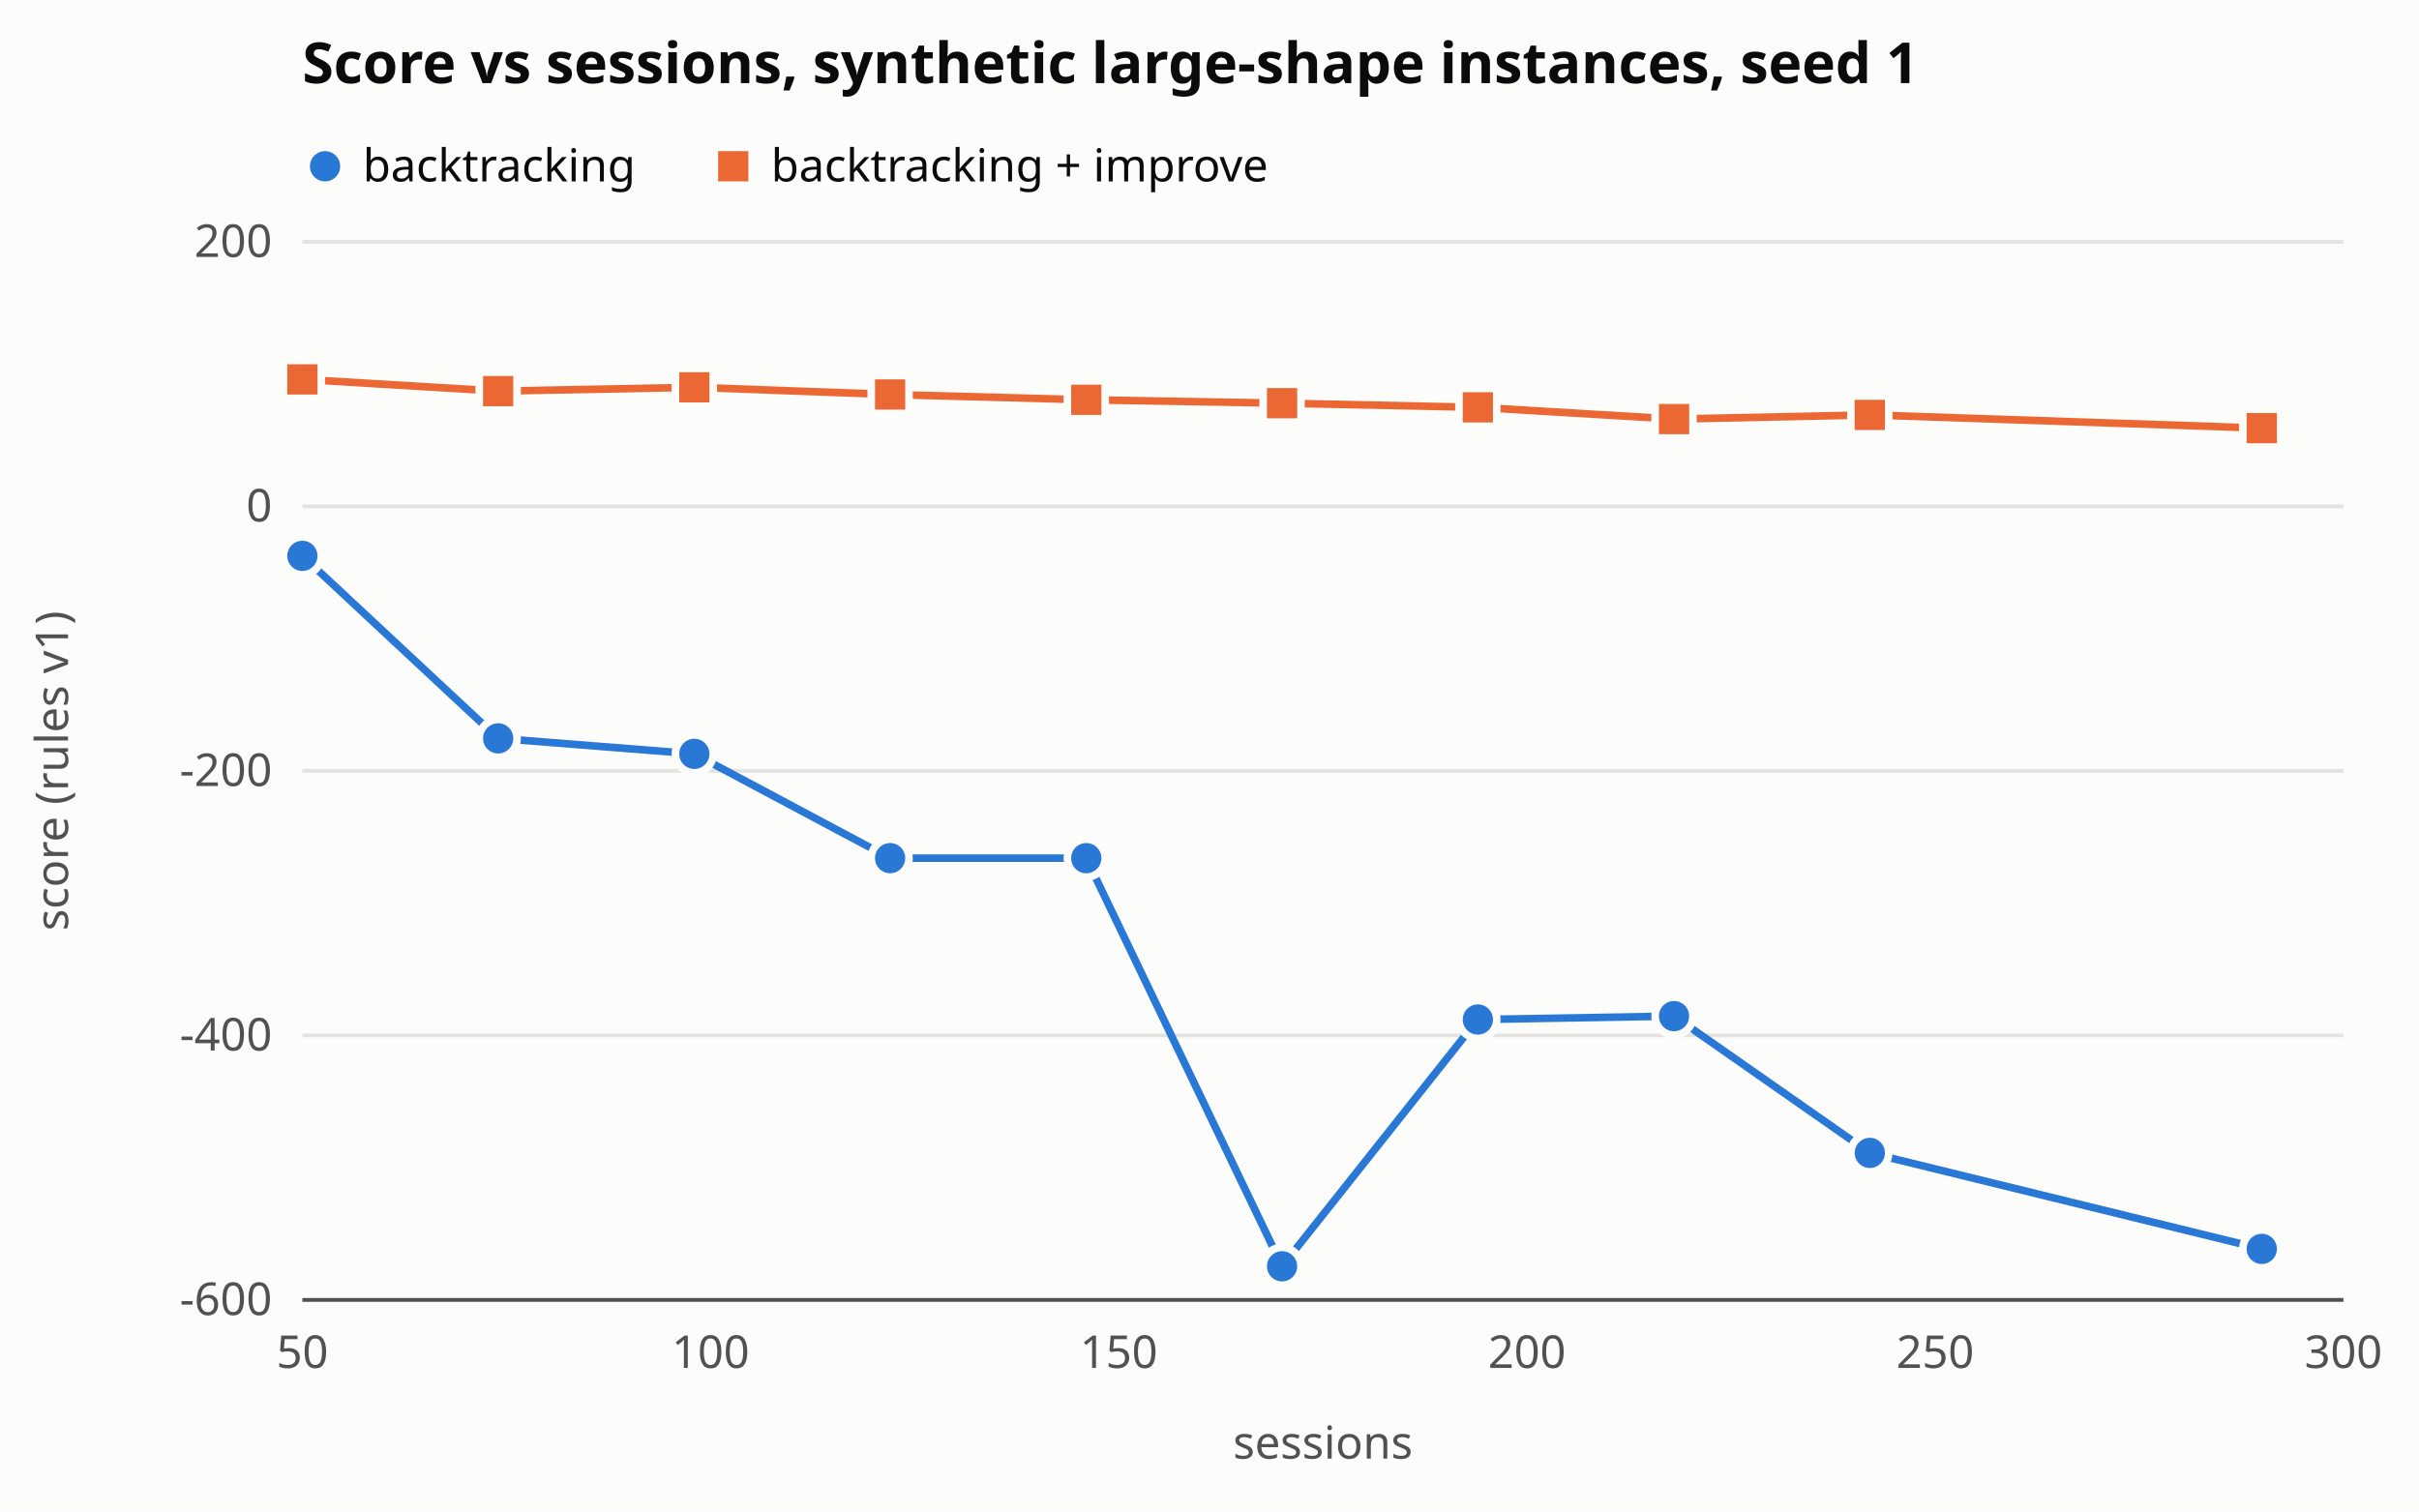
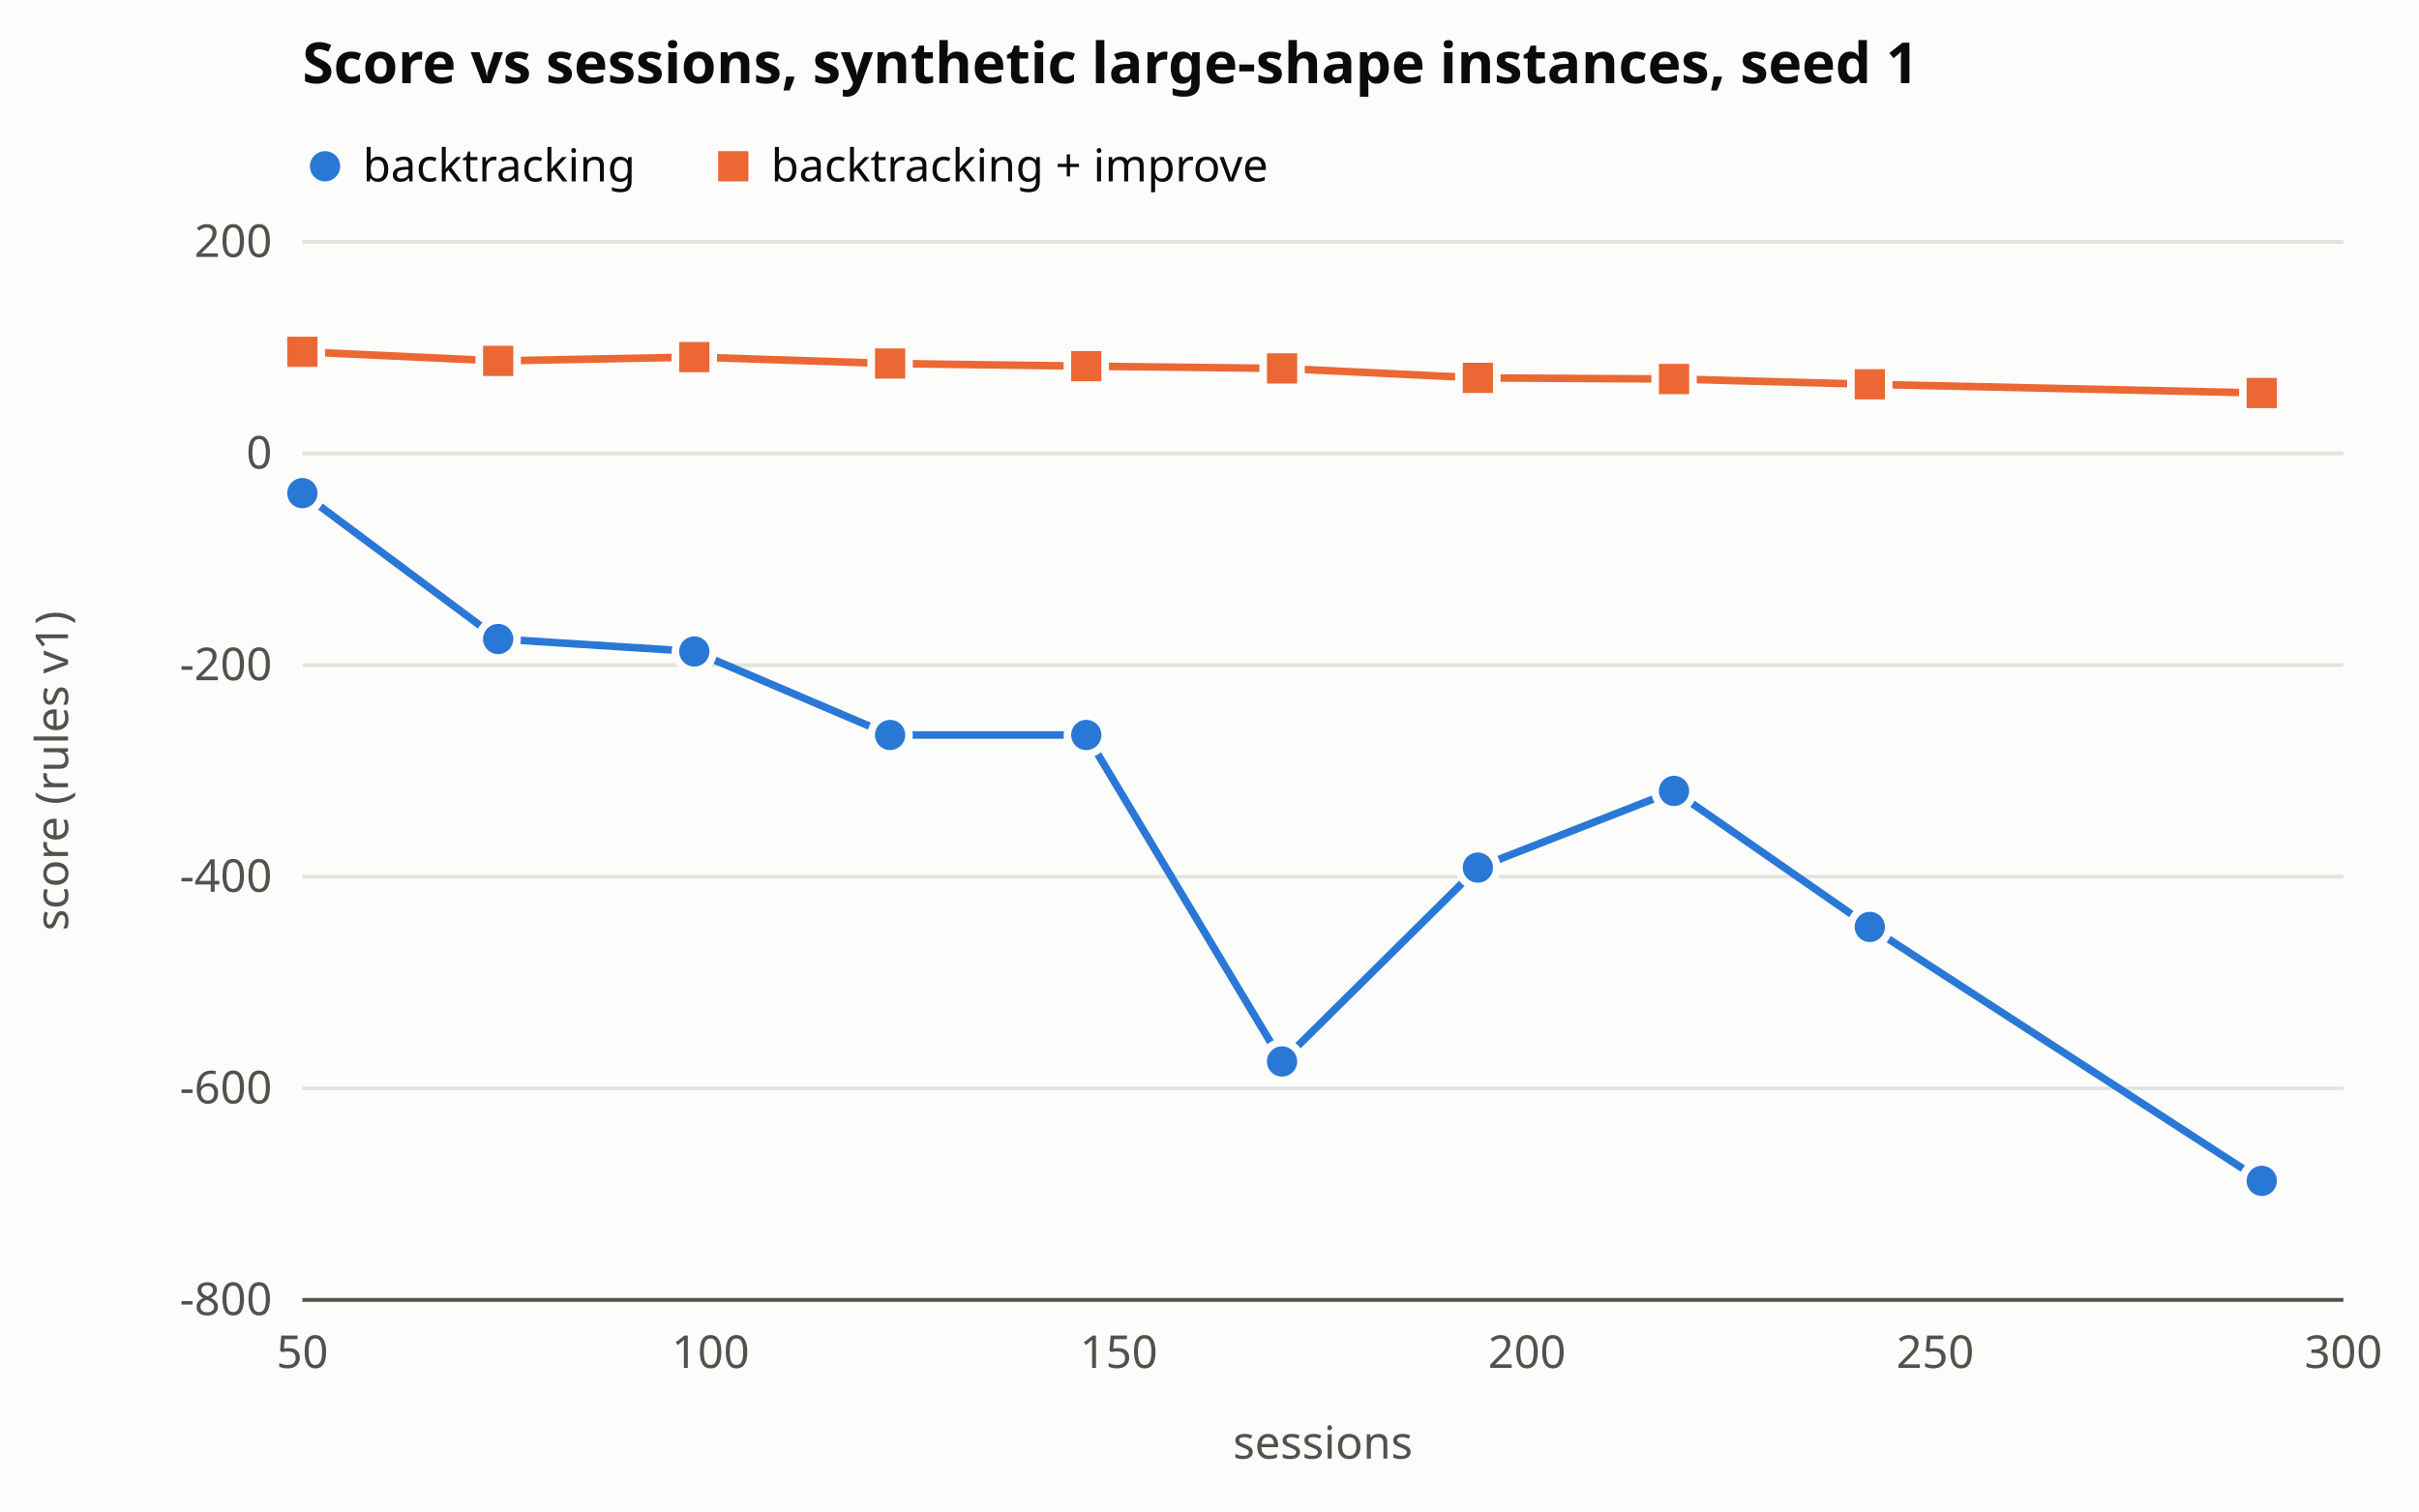
<svg xmlns="http://www.w3.org/2000/svg" width="640" height="400" viewBox="0 0 640 400" font-family="system-ui, sans-serif" font-size="12">
  <rect width="640" height="400" fill="#fcfcfb" />
  <text x="80.0" y="22.0" text-anchor="start" fill="#0b0b0b" font-size="15" font-weight="600">Score vs sessions, synthetic large-shape instances, seed 1</text>
  <line x1="80" x2="620" y1="344.0" y2="344.0" stroke="#e4e3df" />
-   <text x="72.0" y="348.0" text-anchor="end" fill="#52514e">-600</text>
-   <line x1="80" x2="620" y1="274.0" y2="274.0" stroke="#e4e3df" />
-   <text x="72.0" y="278.0" text-anchor="end" fill="#52514e">-400</text>
-   <line x1="80" x2="620" y1="204.0" y2="204.0" stroke="#e4e3df" />
-   <text x="72.0" y="208.0" text-anchor="end" fill="#52514e">-200</text>
-   <line x1="80" x2="620" y1="134.0" y2="134.0" stroke="#e4e3df" />
-   <text x="72.0" y="138.0" text-anchor="end" fill="#52514e">0</text>
+   <text x="72.0" y="348.0" text-anchor="end" fill="#52514e">-800</text>
+   <line x1="80" x2="620" y1="288.0" y2="288.0" stroke="#e4e3df" />
+   <text x="72.0" y="292.0" text-anchor="end" fill="#52514e">-600</text>
+   <line x1="80" x2="620" y1="232.0" y2="232.0" stroke="#e4e3df" />
+   <text x="72.0" y="236.0" text-anchor="end" fill="#52514e">-400</text>
+   <line x1="80" x2="620" y1="176.0" y2="176.0" stroke="#e4e3df" />
+   <text x="72.0" y="180.0" text-anchor="end" fill="#52514e">-200</text>
+   <line x1="80" x2="620" y1="120.0" y2="120.0" stroke="#e4e3df" />
+   <text x="72.0" y="124.0" text-anchor="end" fill="#52514e">0</text>
  <line x1="80" x2="620" y1="64.0" y2="64.0" stroke="#e4e3df" />
  <text x="72.0" y="68.0" text-anchor="end" fill="#52514e">200</text>
  <text x="80.0" y="362.0" text-anchor="middle" fill="#52514e">50</text>
  <text x="188.0" y="362.0" text-anchor="middle" fill="#52514e">100</text>
  <text x="296.0" y="362.0" text-anchor="middle" fill="#52514e">150</text>
  <text x="404.0" y="362.0" text-anchor="middle" fill="#52514e">200</text>
  <text x="512.0" y="362.0" text-anchor="middle" fill="#52514e">250</text>
  <text x="620.0" y="362.0" text-anchor="middle" fill="#52514e">300</text>
  <line x1="80" x2="620" y1="344" y2="344" stroke="#52514e" />
  <text x="350.0" y="386.0" text-anchor="middle" fill="#52514e">sessions</text>
  <text x="18.0" y="204.0" text-anchor="middle" fill="#52514e" transform="rotate(-90 18 204.0)">score (rules v1)</text>
  <circle cx="86.0" cy="44.0" r="5" fill="#2a78d6" stroke="#fcfcfb" stroke-width="2" />
  <text x="96.0" y="48.0" text-anchor="start" fill="#0b0b0b">backtracking</text>
-   <polyline points="80.0,147.1 131.8,195.4 183.7,199.5 235.5,227.1 287.4,227.1 339.2,335.1 391.0,269.8 442.9,268.9 494.7,305.1 598.4,330.5" fill="none" stroke="#2a78d6" stroke-width="2" />
-   <circle cx="80.0" cy="147.1" r="5" fill="#2a78d6" stroke="#fcfcfb" stroke-width="2" />
-   <circle cx="131.8" cy="195.4" r="5" fill="#2a78d6" stroke="#fcfcfb" stroke-width="2" />
-   <circle cx="183.7" cy="199.5" r="5" fill="#2a78d6" stroke="#fcfcfb" stroke-width="2" />
-   <circle cx="235.5" cy="227.1" r="5" fill="#2a78d6" stroke="#fcfcfb" stroke-width="2" />
-   <circle cx="287.4" cy="227.1" r="5" fill="#2a78d6" stroke="#fcfcfb" stroke-width="2" />
-   <circle cx="339.2" cy="335.1" r="5" fill="#2a78d6" stroke="#fcfcfb" stroke-width="2" />
-   <circle cx="391.0" cy="269.8" r="5" fill="#2a78d6" stroke="#fcfcfb" stroke-width="2" />
-   <circle cx="442.9" cy="268.9" r="5" fill="#2a78d6" stroke="#fcfcfb" stroke-width="2" />
-   <circle cx="494.7" cy="305.1" r="5" fill="#2a78d6" stroke="#fcfcfb" stroke-width="2" />
-   <circle cx="598.4" cy="330.5" r="5" fill="#2a78d6" stroke="#fcfcfb" stroke-width="2" />
+   <polyline points="80.0,130.5 131.8,169.1 183.7,172.4 235.5,194.5 287.4,194.5 339.2,280.9 391.0,229.6 442.9,209.3 494.7,245.3 598.4,312.5" fill="none" stroke="#2a78d6" stroke-width="2" />
+   <circle cx="80.0" cy="130.5" r="5" fill="#2a78d6" stroke="#fcfcfb" stroke-width="2" />
+   <circle cx="131.8" cy="169.1" r="5" fill="#2a78d6" stroke="#fcfcfb" stroke-width="2" />
+   <circle cx="183.7" cy="172.4" r="5" fill="#2a78d6" stroke="#fcfcfb" stroke-width="2" />
+   <circle cx="235.5" cy="194.5" r="5" fill="#2a78d6" stroke="#fcfcfb" stroke-width="2" />
+   <circle cx="287.4" cy="194.5" r="5" fill="#2a78d6" stroke="#fcfcfb" stroke-width="2" />
+   <circle cx="339.2" cy="280.9" r="5" fill="#2a78d6" stroke="#fcfcfb" stroke-width="2" />
+   <circle cx="391.0" cy="229.6" r="5" fill="#2a78d6" stroke="#fcfcfb" stroke-width="2" />
+   <circle cx="442.9" cy="209.3" r="5" fill="#2a78d6" stroke="#fcfcfb" stroke-width="2" />
+   <circle cx="494.7" cy="245.3" r="5" fill="#2a78d6" stroke="#fcfcfb" stroke-width="2" />
+   <circle cx="598.4" cy="312.5" r="5" fill="#2a78d6" stroke="#fcfcfb" stroke-width="2" />
  <rect x="189.0" y="39.0" width="10" height="10" fill="#eb6834" stroke="#fcfcfb" stroke-width="2" />
  <text x="204.0" y="48.0" text-anchor="start" fill="#0b0b0b">backtracking + improve</text>
-   <polyline points="80.0,100.4 131.8,103.5 183.7,102.5 235.5,104.4 287.4,105.8 339.2,106.7 391.0,107.8 442.9,110.9 494.7,109.8 598.4,113.3" fill="none" stroke="#eb6834" stroke-width="2" />
-   <rect x="75.0" y="95.4" width="10" height="10" fill="#eb6834" stroke="#fcfcfb" stroke-width="2" />
-   <rect x="126.8" y="98.5" width="10" height="10" fill="#eb6834" stroke="#fcfcfb" stroke-width="2" />
-   <rect x="178.7" y="97.5" width="10" height="10" fill="#eb6834" stroke="#fcfcfb" stroke-width="2" />
-   <rect x="230.5" y="99.4" width="10" height="10" fill="#eb6834" stroke="#fcfcfb" stroke-width="2" />
-   <rect x="282.4" y="100.8" width="10" height="10" fill="#eb6834" stroke="#fcfcfb" stroke-width="2" />
-   <rect x="334.2" y="101.7" width="10" height="10" fill="#eb6834" stroke="#fcfcfb" stroke-width="2" />
-   <rect x="386.0" y="102.8" width="10" height="10" fill="#eb6834" stroke="#fcfcfb" stroke-width="2" />
-   <rect x="437.9" y="105.9" width="10" height="10" fill="#eb6834" stroke="#fcfcfb" stroke-width="2" />
-   <rect x="489.7" y="104.8" width="10" height="10" fill="#eb6834" stroke="#fcfcfb" stroke-width="2" />
-   <rect x="593.4" y="108.3" width="10" height="10" fill="#eb6834" stroke="#fcfcfb" stroke-width="2" />
+   <polyline points="80.0,93.1 131.8,95.5 183.7,94.5 235.5,96.2 287.4,96.9 339.2,97.5 391.0,100.0 442.9,100.3 494.7,101.7 598.4,104.0" fill="none" stroke="#eb6834" stroke-width="2" />
+   <rect x="75.0" y="88.1" width="10" height="10" fill="#eb6834" stroke="#fcfcfb" stroke-width="2" />
+   <rect x="126.8" y="90.5" width="10" height="10" fill="#eb6834" stroke="#fcfcfb" stroke-width="2" />
+   <rect x="178.7" y="89.5" width="10" height="10" fill="#eb6834" stroke="#fcfcfb" stroke-width="2" />
+   <rect x="230.5" y="91.2" width="10" height="10" fill="#eb6834" stroke="#fcfcfb" stroke-width="2" />
+   <rect x="282.4" y="91.9" width="10" height="10" fill="#eb6834" stroke="#fcfcfb" stroke-width="2" />
+   <rect x="334.2" y="92.5" width="10" height="10" fill="#eb6834" stroke="#fcfcfb" stroke-width="2" />
+   <rect x="386.0" y="95.0" width="10" height="10" fill="#eb6834" stroke="#fcfcfb" stroke-width="2" />
+   <rect x="437.9" y="95.3" width="10" height="10" fill="#eb6834" stroke="#fcfcfb" stroke-width="2" />
+   <rect x="489.7" y="96.7" width="10" height="10" fill="#eb6834" stroke="#fcfcfb" stroke-width="2" />
+   <rect x="593.4" y="99.0" width="10" height="10" fill="#eb6834" stroke="#fcfcfb" stroke-width="2" />
</svg>
